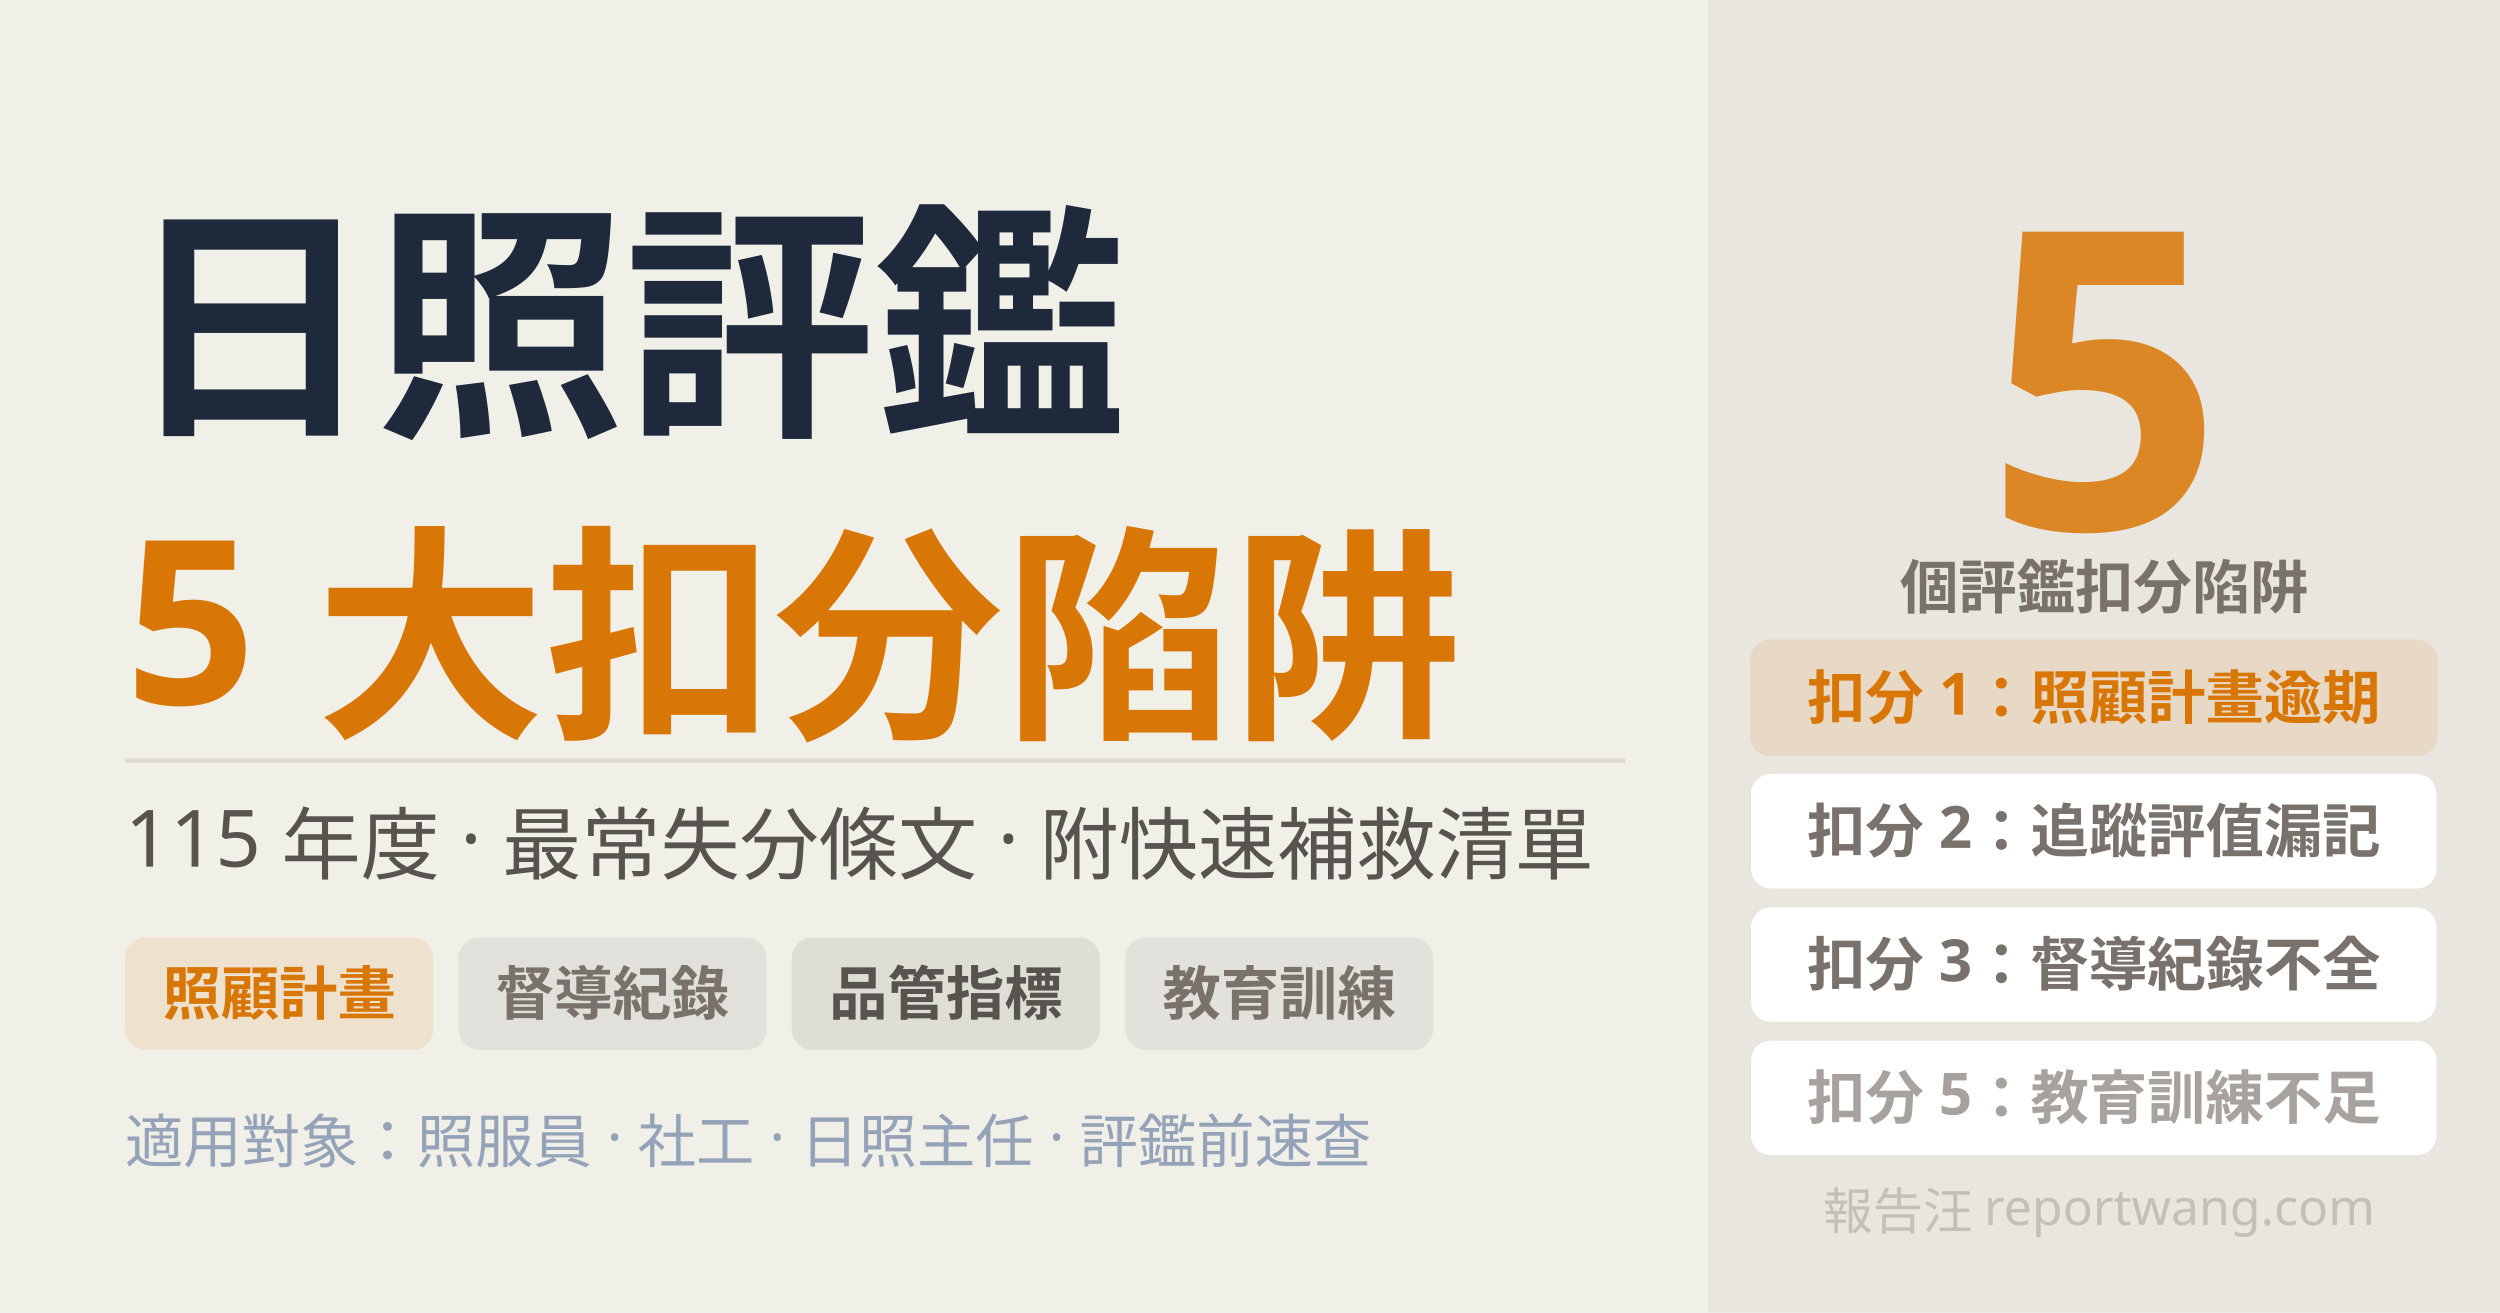
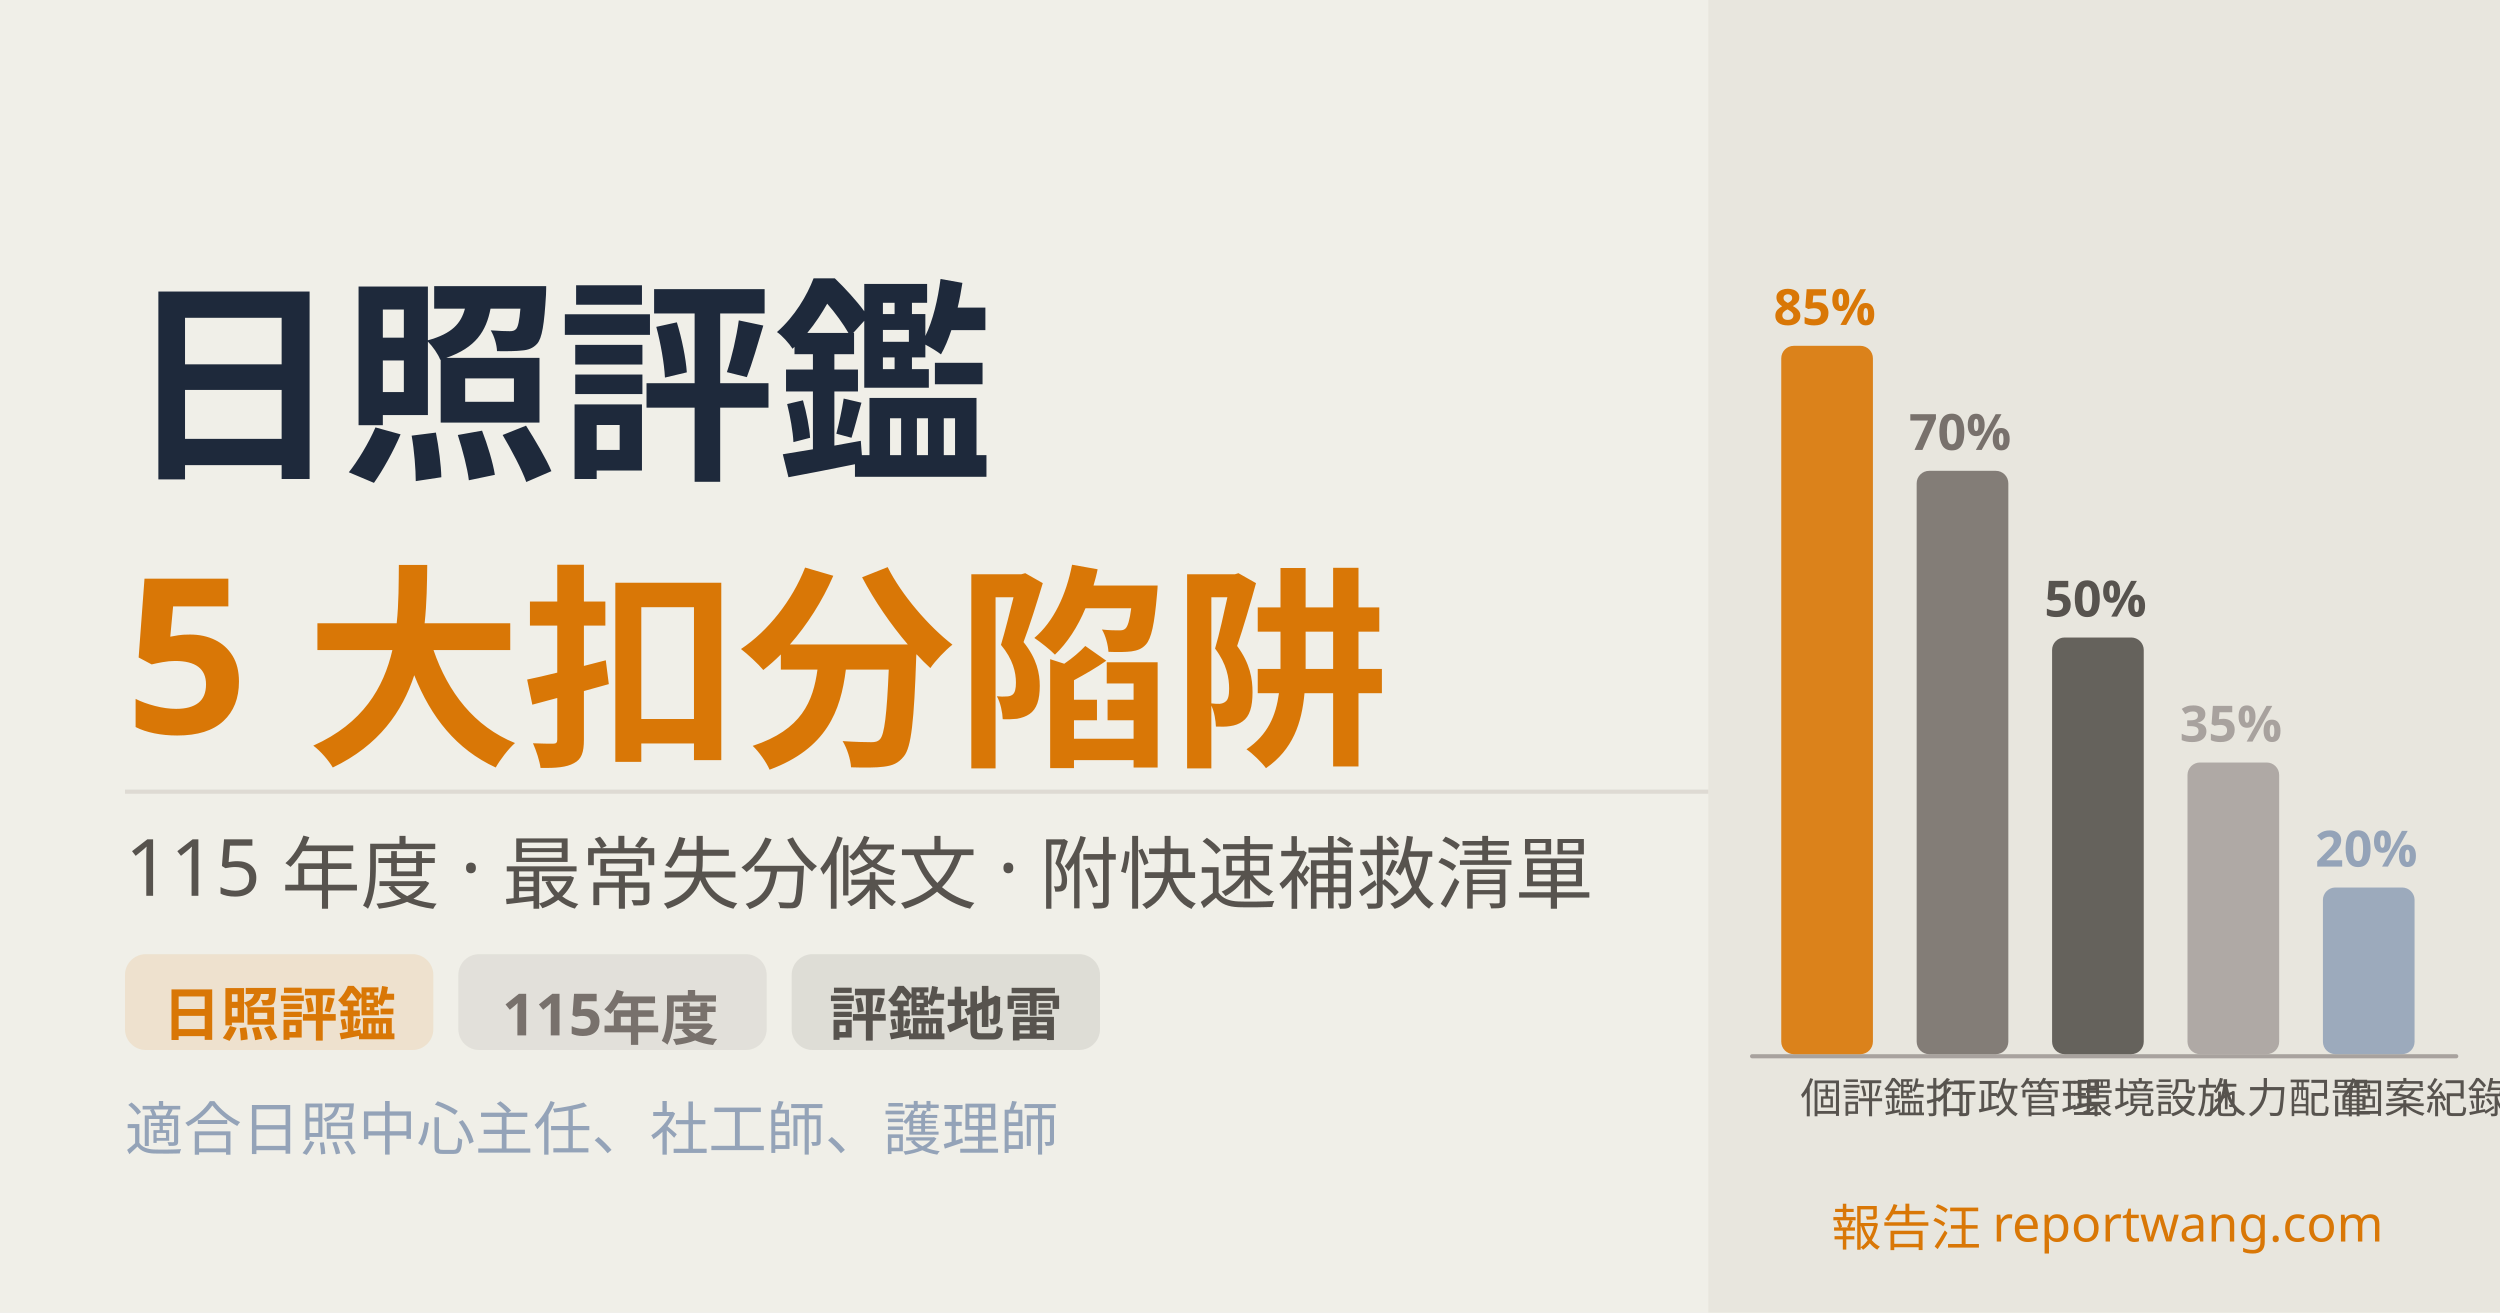
- <svg xmlns="http://www.w3.org/2000/svg" width="1200" height="630" viewBox="0 0 1200 630" font-family="'Noto Sans TC', sans-serif">
+ <svg xmlns="http://www.w3.org/2000/svg" width="1200" height="630" viewBox="0 0 1200 630" fill="none" font-family="'Noto Sans TC', sans-serif">
  <rect width="1200" height="630" fill="#f0efe8" />
-   <rect x="820" y="0" width="380" height="630" fill="#e8e6de" />
-   <text x="1010" y="254" font-size="200" font-weight="900" fill="#d97706" text-anchor="middle" opacity="0.85">5</text>
-   <text x="1010" y="292" font-size="28" fill="#78716c" text-anchor="middle" font-weight="600">個評鑑扣分陷阱</text>
-   <rect x="840" y="307" width="330" height="56" rx="10" fill="#d97706" opacity="0.12" />
-   <text x="1005" y="345" font-size="28" fill="#d97706" text-anchor="middle" font-weight="700">扣分 1：照顧計畫逾期</text>
-   <rect x="840" y="371" width="330" height="56" rx="10" fill="white" stroke="#e8e5de" stroke-width="1" />
-   <text x="1005" y="409" font-size="28" fill="#78716c" text-anchor="middle" font-weight="600">扣分 2：追蹤評值漏記</text>
-   <rect x="840" y="435" width="330" height="56" rx="10" fill="white" stroke="#e8e5de" stroke-width="1" />
-   <text x="1005" y="473" font-size="28" fill="#78716c" text-anchor="middle" font-weight="600">扣分 3：督導紀錄不全</text>
-   <rect x="840" y="499" width="330" height="56" rx="10" fill="white" stroke="#e8e5de" stroke-width="1" />
-   <text x="1005" y="537" font-size="28" fill="#a8a29e" text-anchor="middle" font-weight="600">扣分 5：教育訓練不足</text>
-   <text x="60" y="200" font-size="120" font-weight="900" fill="#1e293b">日照評鑑</text>
-   <text x="60" y="338" font-size="110" font-weight="900" fill="#d97706">5 大扣分陷阱</text>
-   <line x1="60" y1="365" x2="780" y2="365" stroke="#dedad3" stroke-width="2" />
-   <text x="60" y="416" font-size="38" fill="#57534e" font-weight="400">115 年度 · 最常失分條文 · 附快速補救清單</text>
-   <rect x="60" y="450" width="148" height="54" rx="10" fill="#d97706" opacity="0.12" />
-   <text x="134" y="487" font-size="28" fill="#d97706" text-anchor="middle" font-weight="600">照顧計畫</text>
-   <rect x="220" y="450" width="148" height="54" rx="10" fill="#78716c" opacity="0.12" />
-   <text x="294" y="487" font-size="28" fill="#78716c" text-anchor="middle" font-weight="600">督導紀錄</text>
-   <rect x="380" y="450" width="148" height="54" rx="10" fill="#57534e" opacity="0.12" />
-   <text x="454" y="487" font-size="28" fill="#57534e" text-anchor="middle" font-weight="600">品管指標</text>
-   <rect x="540" y="450" width="148" height="54" rx="10" fill="#a8a29e" opacity="0.18" />
-   <text x="614" y="487" font-size="28" fill="#78716c" text-anchor="middle" font-weight="600">教育訓練</text>
-   <text x="60" y="558" font-size="28" fill="#94a3b8">適用對象：照服員 · 社工 · 日照主任 · 評鑑前速查</text>
-   <text x="1140" y="590" font-size="24" fill="#c4bfb8" text-anchor="end" font-weight="400">報告汪 reportwang.com</text>
+   <g clip-path="url(#clip-daycare-mistakes)">
+     <path d="M1200 0H0V630H1200V0Z" fill="#F0EFE8" />
+     <path d="M1200 0H820V630H1200V0Z" fill="#E8E6DE" />
+     <text fill="#57534E" style="white-space: pre" xml:space="preserve" font-size="36" font-weight="bold" letter-spacing="0em">
+       <tspan x="1010.000" y="103.696" />
+     </text>
+     <path d="M1179 506H841C840.448 506 840 506.448 840 507C840 507.552 840.448 508 841 508H1179C1179.55 508 1180 507.552 1180 507C1180 506.448 1179.55 506 1179 506Z" fill="#A8A29E" />
+     <path opacity="0.9" d="M893 166H861C857.686 166 855 168.686 855 172V500C855 503.314 857.686 506 861 506H893C896.314 506 899 503.314 899 500V172C899 168.686 896.314 166 893 166Z" fill="#D97706" />
+     <text fill="#D97706" style="white-space: pre" xml:space="preserve" font-size="24" font-weight="bold" letter-spacing="0em">
+       <tspan x="851.312" y="155.964">85%</tspan>
+     </text>
+     <path opacity="0.9" d="M958 226H926C922.686 226 920 228.686 920 232V500C920 503.314 922.686 506 926 506H958C961.314 506 964 503.314 964 500V232C964 228.686 961.314 226 958 226Z" fill="#78716C" />
+     <text fill="#78716C" style="white-space: pre" xml:space="preserve" font-size="24" font-weight="bold" letter-spacing="0em">
+       <tspan x="916.312" y="215.964">70%</tspan>
+     </text>
+     <path opacity="0.9" d="M1023 306H991C987.686 306 985 308.686 985 312V500C985 503.314 987.686 506 991 506H1023C1026.31 506 1029 503.314 1029 500V312C1029 308.686 1026.31 306 1023 306Z" fill="#57534E" />
+     <text fill="#57534E" style="white-space: pre" xml:space="preserve" font-size="24" font-weight="bold" letter-spacing="0em">
+       <tspan x="981.312" y="295.964">50%</tspan>
+     </text>
+     <path opacity="0.9" d="M1088 366H1056C1052.69 366 1050 368.686 1050 372V500C1050 503.314 1052.69 506 1056 506H1088C1091.31 506 1094 503.314 1094 500V372C1094 368.686 1091.31 366 1088 366Z" fill="#A8A29E" />
+     <text fill="#A8A29E" style="white-space: pre" xml:space="preserve" font-size="24" font-weight="bold" letter-spacing="0em">
+       <tspan x="1046.31" y="355.964">35%</tspan>
+     </text>
+     <path opacity="0.9" d="M1153 426H1121C1117.69 426 1115 428.686 1115 432V500C1115 503.314 1117.69 506 1121 506H1153C1156.31 506 1159 503.314 1159 500V432C1159 428.686 1156.31 426 1153 426Z" fill="#94A3B8" />
+     <text fill="#94A3B8" style="white-space: pre" xml:space="preserve" font-size="24" font-weight="bold" letter-spacing="0em">
+       <tspan x="1111.31" y="415.964">20%</tspan>
+     </text>
+     <text fill="#57534E" style="white-space: pre" xml:space="preserve" font-size="20" letter-spacing="0em">
+       <tspan x="864.168" y="534.22">個評鑑扣</tspan>
+     </text>
+     <text fill="#57534E" style="white-space: pre" xml:space="preserve" font-size="20" letter-spacing="0em">
+       <tspan x="929.17" y="534.22">行政管理</tspan>
+     </text>
+     <text fill="#57534E" style="white-space: pre" xml:space="preserve" font-size="20" letter-spacing="0em">
+       <tspan x="994.365" y="534.22">環境設施</tspan>
+     </text>
+     <text fill="#57534E" style="white-space: pre" xml:space="preserve" font-size="20" letter-spacing="0em">
+       <tspan x="1058.38" y="534.22">人力配置</tspan>
+     </text>
+     <text fill="#57534E" style="white-space: pre" xml:space="preserve" font-size="20" letter-spacing="0em">
+       <tspan x="1124.36" y="534.22">個案紀錄</tspan>
+     </text>
+     <text fill="#1E293B" style="white-space: pre" xml:space="preserve" font-size="104" font-weight="bold" letter-spacing="0em">
+       <tspan x="60" y="222.0">日照評鑑</tspan>
+     </text>
+     <text fill="#D97706" style="white-space: pre" xml:space="preserve" font-size="104" font-weight="bold" letter-spacing="0em">
+       <tspan x="60" y="352.0">5 大扣分陷阱</tspan>
+     </text>
+     <path d="M60 380H820" stroke="#DEDAD3" stroke-width="2" />
+     <text fill="#57534E" style="white-space: pre" xml:space="preserve" font-size="38" letter-spacing="0em">
+       <tspan x="60" y="430.0">115 年度 · 最常失分條文 · 附快速補救清單</tspan>
+     </text>
+     <path opacity="0.12" d="M198 458.00H70C64.477 458.00 60 462.477 60 468.00V494.00C60 499.523 64.477 504.00 70 504.00H198C203.523 504.00 208 499.523 208 494.00V468.00C208 462.477 203.523 458.00 198 458.00Z" fill="#D97706" />
+     <text fill="#D97706" style="white-space: pre" xml:space="preserve" font-size="28" font-weight="bold" letter-spacing="0em">
+       <tspan x="78" y="497.000">日照評鑑</tspan>
+     </text>
+     <path opacity="0.12" d="M358 458.00H230C224.477 458.00 220 462.477 220 468.00V494.00C220 499.523 224.477 504.00 230 504.00H358C363.523 504.00 368 499.523 368 494.00V468.00C368 462.477 363.523 458.00 358 458.00Z" fill="#78716C" />
+     <text fill="#78716C" style="white-space: pre" xml:space="preserve" font-size="28" font-weight="bold" letter-spacing="0em">
+       <tspan x="241" y="497.000">115年度</tspan>
+     </text>
+     <path opacity="0.12" d="M518 458.00H390C384.477 458.00 380 462.477 380 468.00V494.00C380 499.523 384.477 504.00 390 504.00H518C523.523 504.00 528 499.523 528 494.00V468.00C528 462.477 523.523 458.00 518 458.00Z" fill="#57534E" />
+     <text fill="#57534E" style="white-space: pre" xml:space="preserve" font-size="28" font-weight="bold" letter-spacing="0em">
+       <tspan x="398" y="497.000">評鑑地雷</tspan>
+     </text>
+     <text fill="#94A3B8" style="white-space: pre" xml:space="preserve" font-size="28" letter-spacing="0em">
+       <tspan x="60" y="552.0">適合日照中心主任、社工師、護理師</tspan>
+     </text>
+     <text fill="#D97706" style="white-space: pre" xml:space="preserve" font-size="24" letter-spacing="0em">
+       <tspan x="879.008" y="597.928">報告汪 reportwang.com</tspan>
+     </text>
+   </g>
+   <defs>
+     <clipPath id="clip-daycare-mistakes">
+       <rect width="1200" height="630" fill="white" />
+     </clipPath>
+   </defs>
</svg>
